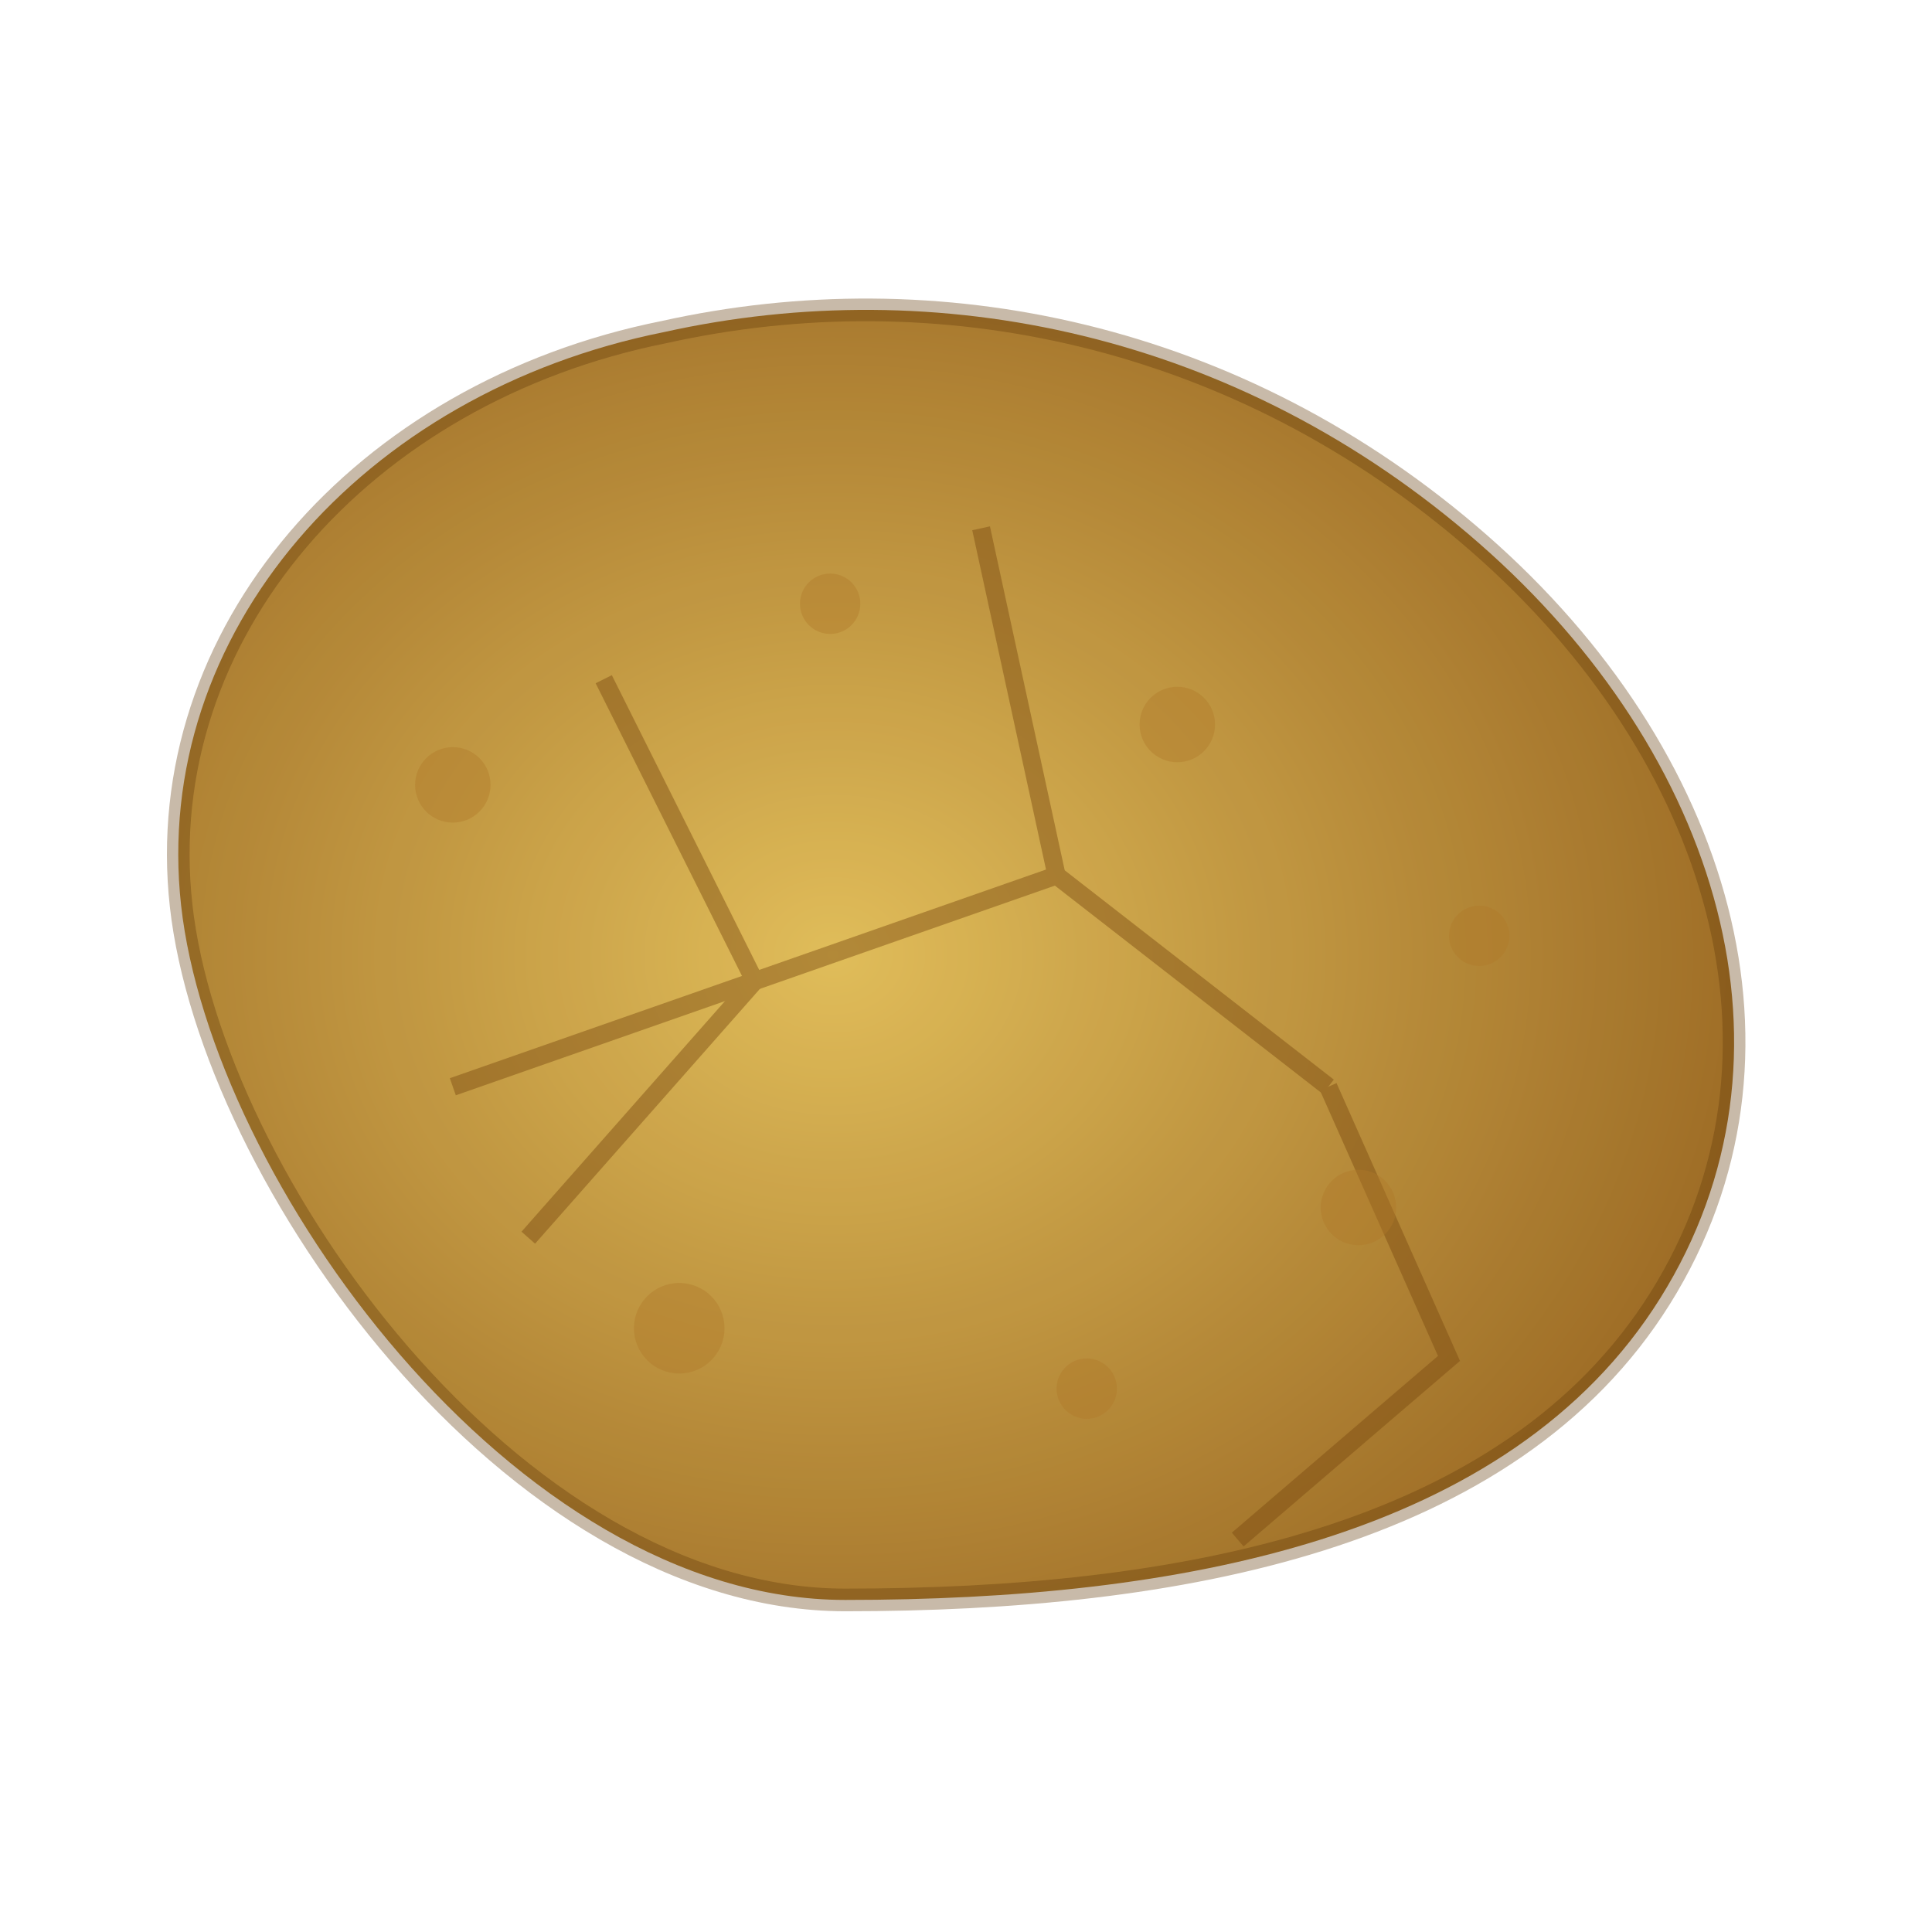
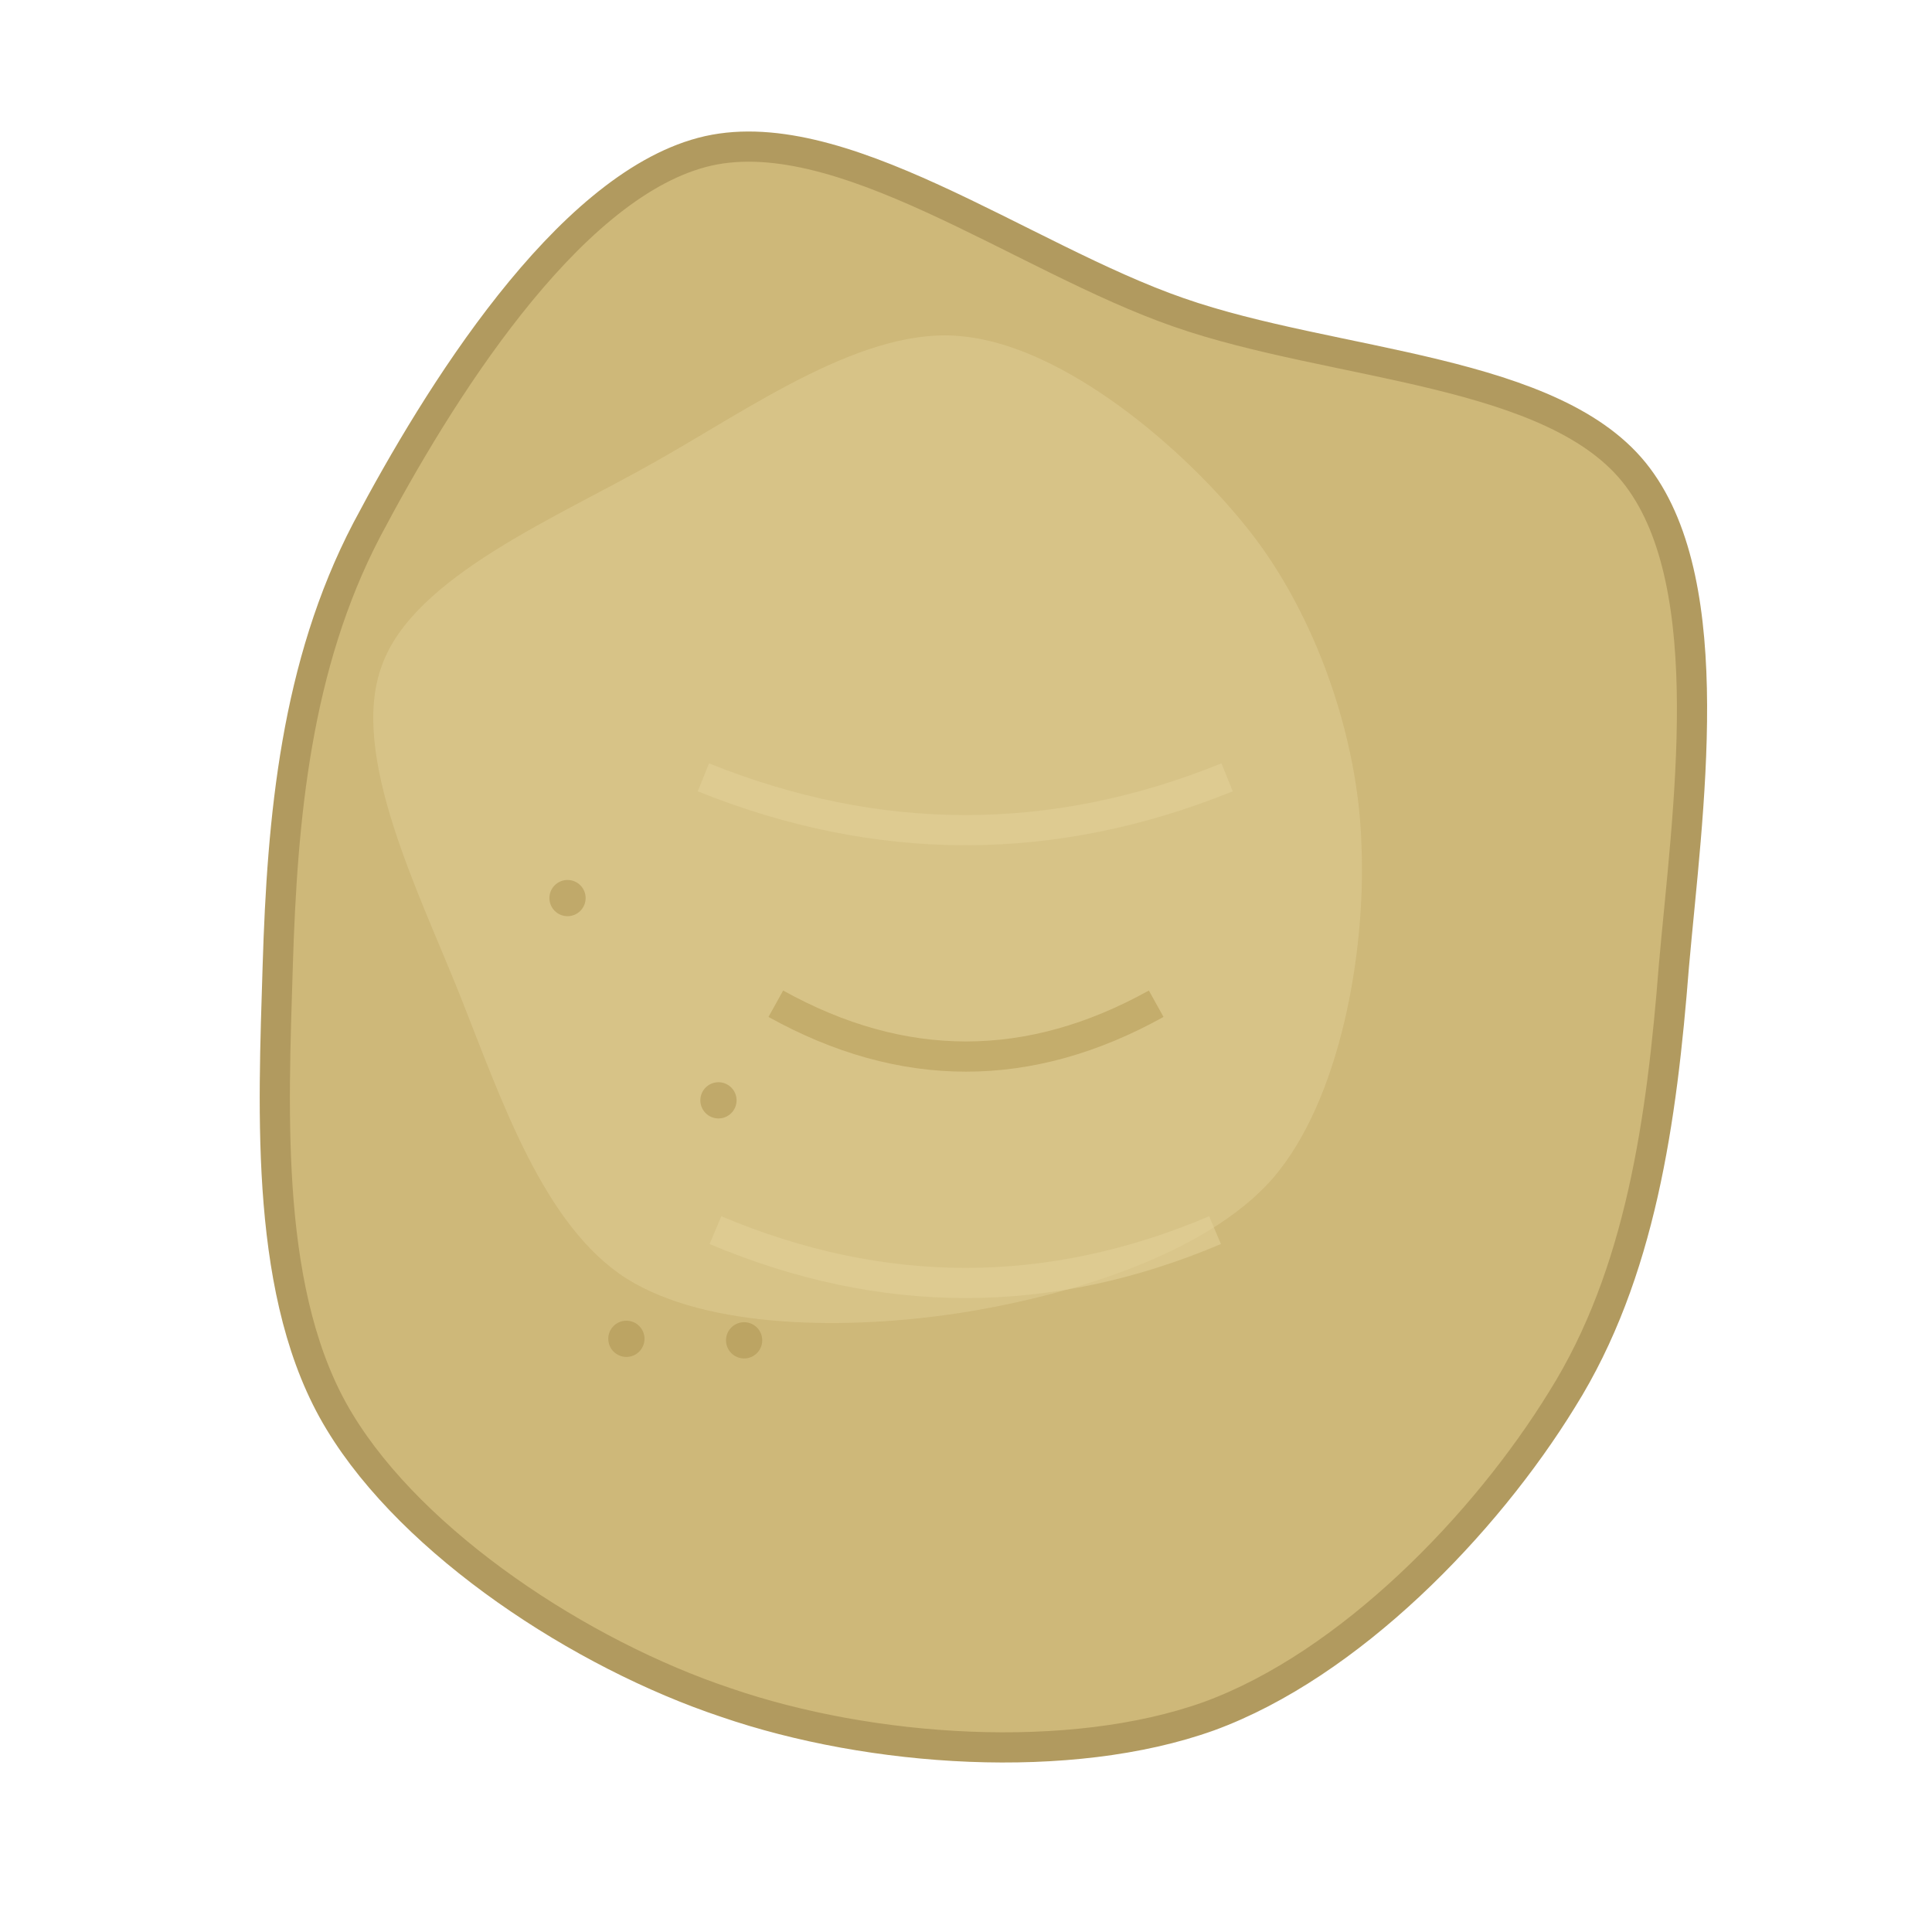
<svg xmlns="http://www.w3.org/2000/svg" width="128" height="128" viewBox="0 0 128 128">
-   <defs>
-     <radialGradient id="g" cx="42%" cy="50%" r="62%">
-       <stop offset="0%" stop-color="#deb84e" />
-       <stop offset="100%" stop-color="#956015" />
-     </radialGradient>
-     <clipPath id="c">
-       <path d="M12 60 C10 42 24 26 44 22 C62 18 82 22 98 36 C114 50 120 70 110 86 C100 102 78 110 56 106 C34 102 14 78 12 60Z" />
-     </clipPath>
-   </defs>
-   <path d="M12 60 C10 42 24 26 44 22 C62 18 82 22 98 36 C114 50 120 70 110 86 C100 102 78 106 56 106 C34 106 14 78 12 60Z" fill="url(#g)" opacity="0.93" />
-   <g clip-path="url(#c)" stroke="#7a4a10" stroke-width="1.2" fill="none" opacity="0.45">
-     <path d="M40 45 L50 65 L35 82" />
-     <path d="M50 65 L70 58 L88 72" />
-     <path d="M70 58 L65 35" />
-     <path d="M88 72 L96 90 L82 102" />
-     <path d="M30 72 L50 65" />
-   </g>
-   <g clip-path="url(#c)" fill="#b07828" opacity="0.4">
-     <circle cx="30" cy="52" r="2.5" />
-     <circle cx="55" cy="40" r="2" />
-     <circle cx="78" cy="48" r="2.5" />
-     <circle cx="98" cy="62" r="2" />
-     <circle cx="45" cy="88" r="3" />
-     <circle cx="72" cy="92" r="2" />
-     <circle cx="90" cy="80" r="2.5" />
-   </g>
-   <path d="M12 60 C10 42 24 26 44 22 C62 18 82 22 98 36 C114 50 120 70 110 86 C100 102 78 106 56 106 C34 106 14 78 12 60Z" fill="none" stroke="#603808" stroke-width="1.5" opacity="0.35" />
+   <path d="M 110.9 64.0 C 110.1 74.2, 108.7 84.4, 103.5 92.7 C 98.4 101.0, 89.4 110.3, 80.1 113.7 C 70.9 117.0, 57.7 116.1, 48.1 112.8 C 38.5 109.6, 27.4 102.3, 22.5 94.2 C 17.5 86.0, 18.1 73.8, 18.4 64.0 C 18.7 54.2, 19.6 44.1, 24.3 35.1 C 29.0 26.2, 37.5 12.5, 46.5 10.1 C 55.5 7.7, 67.7 17.1, 78.1 20.7 C 88.4 24.3, 103.1 24.4, 108.5 31.6 C 114.0 38.9, 111.8 53.8, 110.9 64.0 Z" fill="#c9b06a" stroke="#a98f4e" stroke-width="2" opacity="0.9" stroke-linejoin="round" />
+   <path d="M 90.2 56.0 C 90.5 63.1, 88.8 72.9, 84.3 78.1 C 79.8 83.2, 70.6 85.9, 63.5 87.0 C 56.3 88.1, 46.9 88.1, 41.5 84.7 C 36.0 81.2, 33.2 72.8, 30.5 66.0 C 27.8 59.2, 23.1 50.0, 25.3 44.1 C 27.4 38.2, 36.9 34.3, 43.4 30.6 C 49.8 27.0, 57.4 21.5, 63.9 22.3 C 70.5 23.0, 78.4 29.6, 82.8 35.2 C 87.2 40.8, 90.0 48.9, 90.2 56.0 Z" fill="#e3d199" opacity="0.45" />
+   <path d="M 46.6 51.5 q 17.4 7.0 34.7 0" fill="none" stroke="#e3d199" stroke-width="2" opacity="0.55" />
+   <path d="M 51.4 66.5 q 12.6 7.0 25.2 0" fill="none" stroke="#b59a55" stroke-width="2" opacity="0.55" />
+   <path d="M 47.4 81.5 q 16.6 7.0 33.1 0" fill="none" stroke="#e3d199" stroke-width="2" opacity="0.55" />
+   <circle cx="49.3" cy="88.8" r="1.2" fill="#a98f4e" opacity="0.5" />
+   <circle cx="37.6" cy="59.5" r="1.2" fill="#a98f4e" opacity="0.5" />
+   <circle cx="47.6" cy="72.9" r="1.2" fill="#a98f4e" opacity="0.5" />
+   <circle cx="41.5" cy="88.7" r="1.2" fill="#a98f4e" opacity="0.5" />
</svg>
